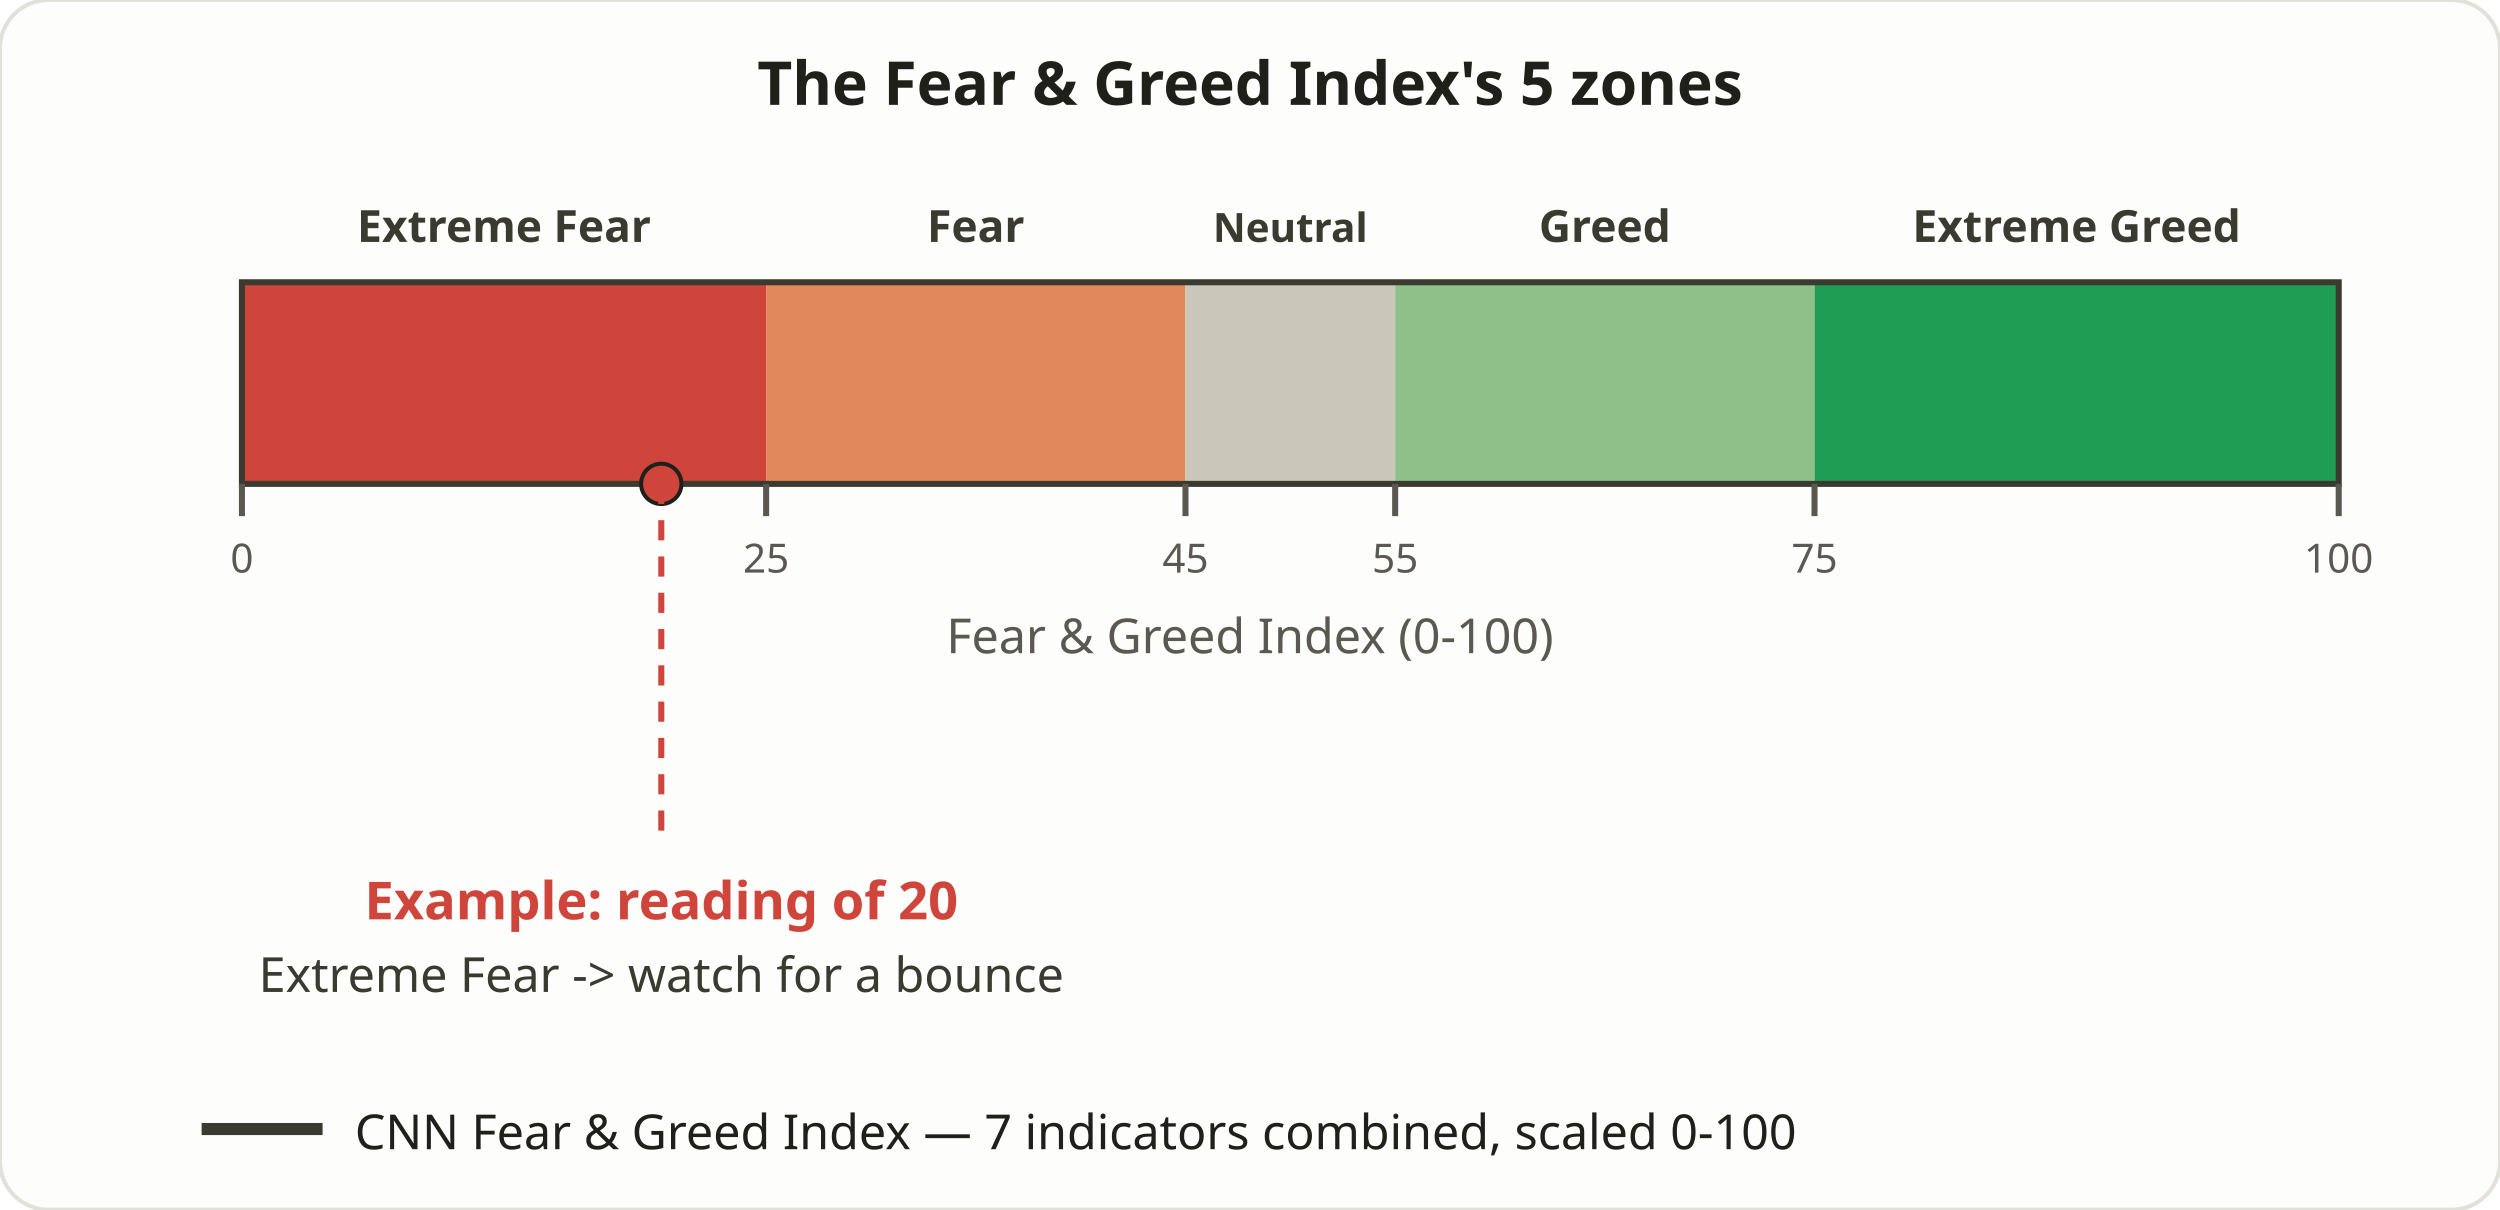
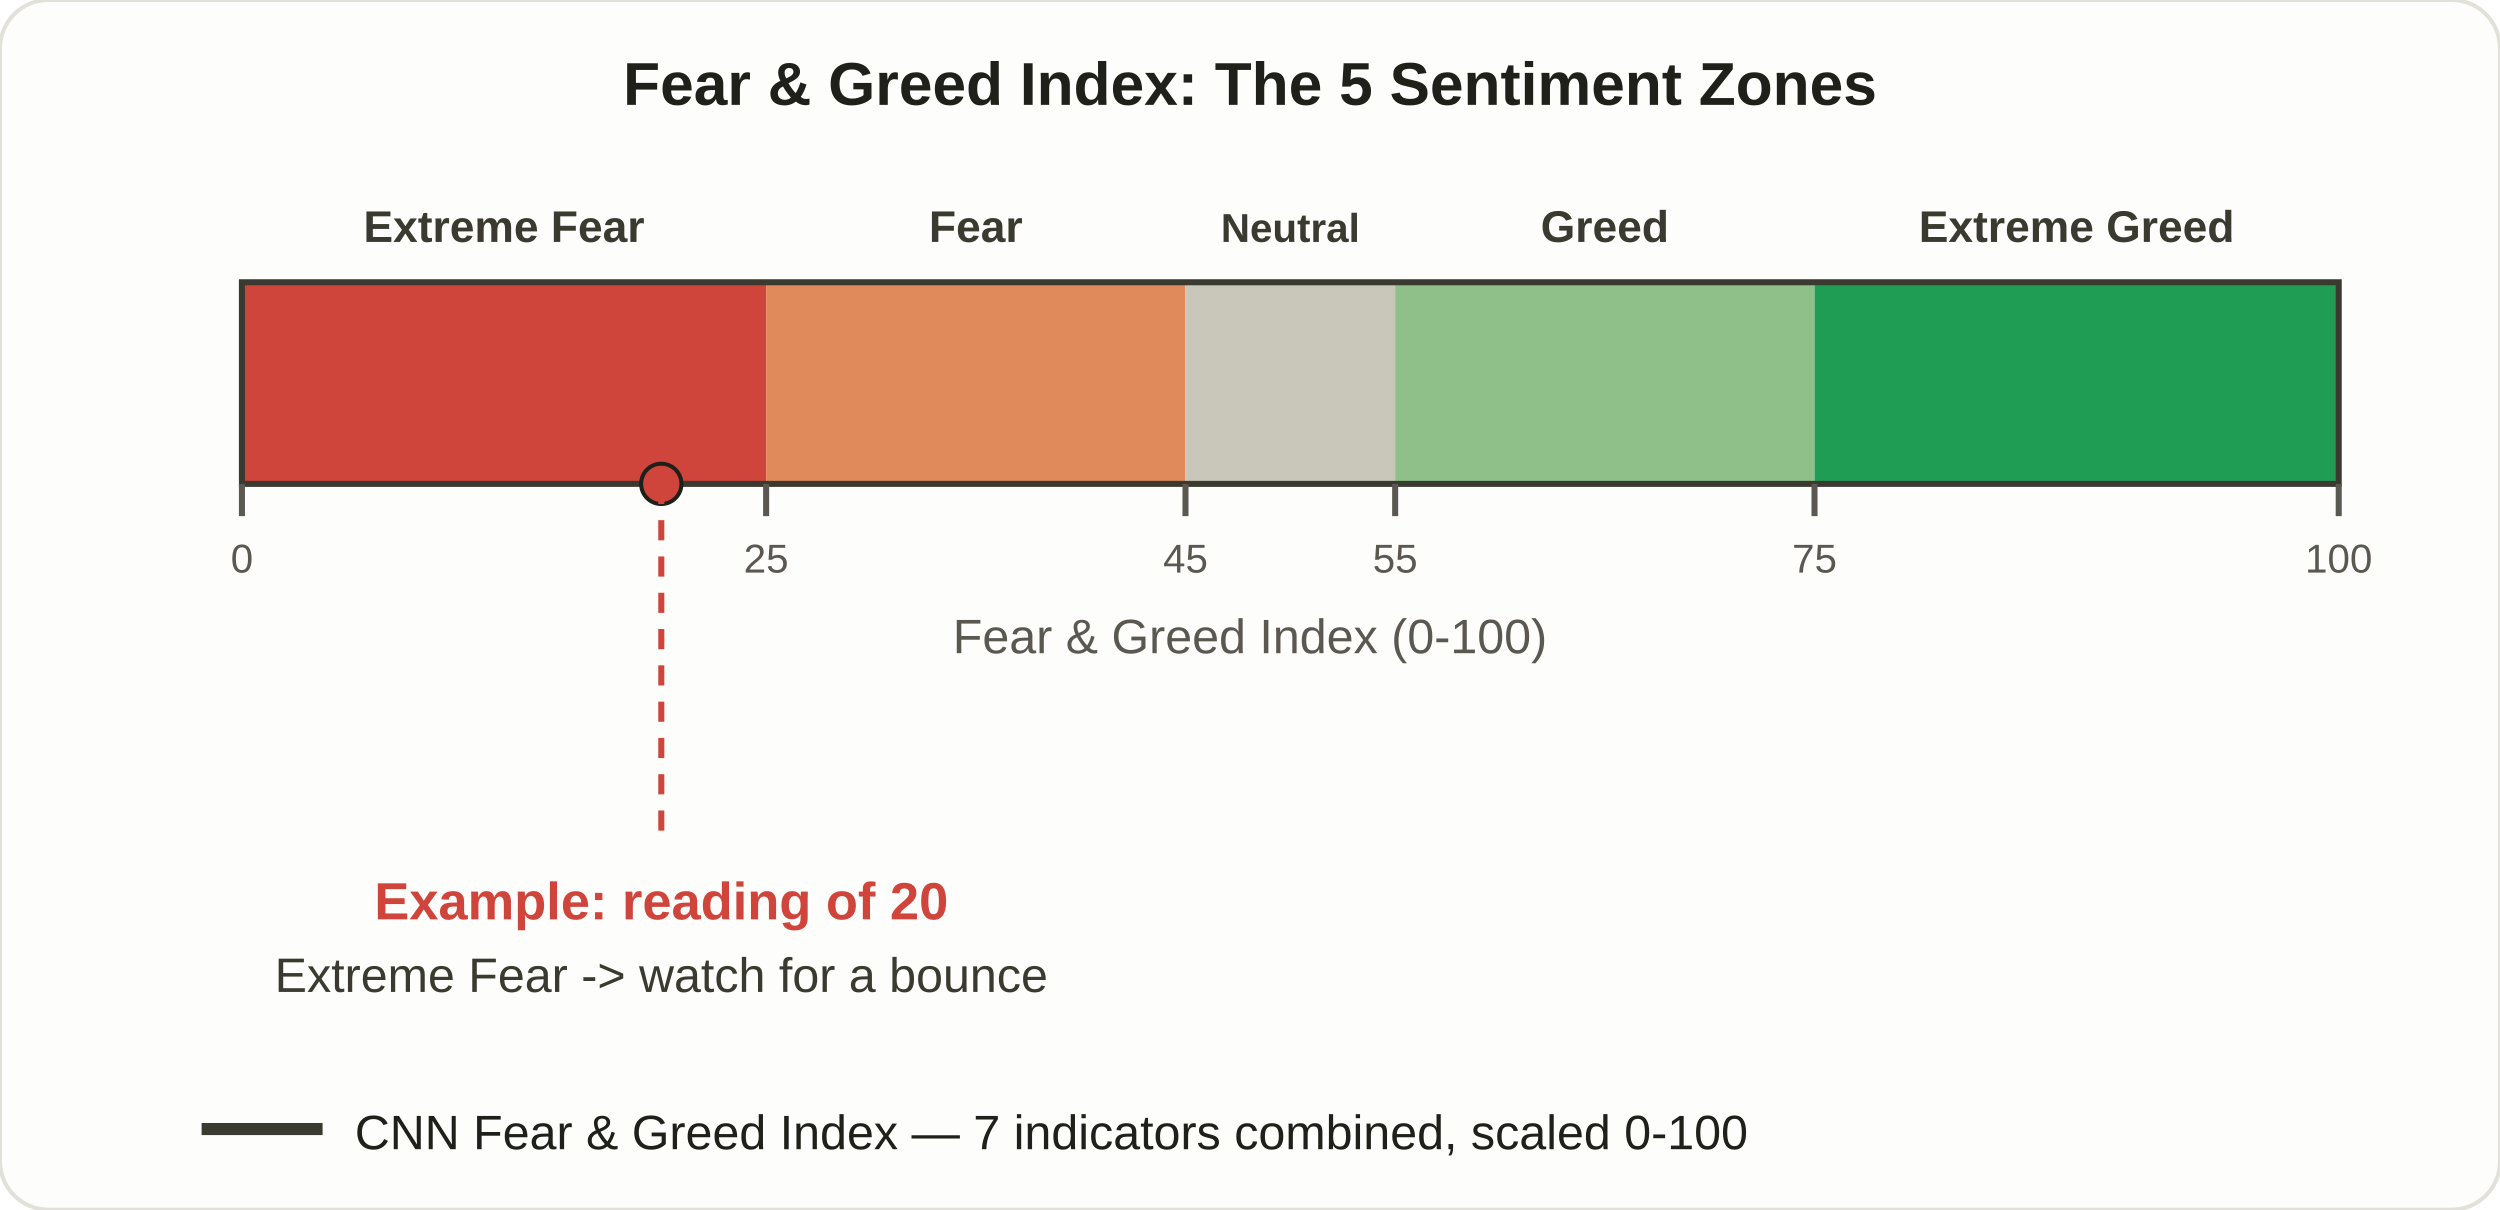
- <svg xmlns="http://www.w3.org/2000/svg" viewBox="0 0 620 300" font-family="'Malgun Gothic', 'Apple SD Gothic Neo', sans-serif">
+ <svg xmlns="http://www.w3.org/2000/svg" viewBox="0 0 620 300" font-family="'Segoe UI', 'Helvetica Neue', Arial, sans-serif">
  <rect x="0" y="0" width="620" height="300" rx="12" fill="#fdfdfb" stroke="#e1e0d9" />
-   <text x="310" y="26" font-size="15" fill="#20201a" text-anchor="middle" font-weight="700">The Fear &amp; Greed Index's 5 zones</text>
+   <text x="310" y="26" font-size="15" fill="#20201a" text-anchor="middle" font-weight="700">Fear &amp; Greed Index: The 5 Sentiment Zones</text>
  <text x="125" y="60" font-size="11" fill="#3a3a30" text-anchor="middle" font-weight="700">Extreme Fear</text>
  <text x="242" y="60" font-size="11" fill="#3a3a30" text-anchor="middle" font-weight="700">Fear</text>
  <text x="320" y="60" font-size="10" fill="#3a3a30" text-anchor="middle" font-weight="700">Neutral</text>
  <text x="398" y="60" font-size="11" fill="#3a3a30" text-anchor="middle" font-weight="700">Greed</text>
  <text x="515" y="60" font-size="11" fill="#3a3a30" text-anchor="middle" font-weight="700">Extreme Greed</text>
  <rect x="60" y="70" width="130" height="50" fill="#d0453b" />
  <rect x="190" y="70" width="104" height="50" fill="#e08a5c" />
  <rect x="294" y="70" width="52" height="50" fill="#c9c7ba" />
  <rect x="346" y="70" width="104" height="50" fill="#8fc08a" />
  <rect x="450" y="70" width="130" height="50" fill="#1f9d55" />
  <rect x="60" y="70" width="520" height="50" fill="none" stroke="#3a3a30" stroke-width="1.5" />
  <line x1="60" y1="120" x2="60" y2="128" stroke="#5a5850" stroke-width="1.5" />
  <line x1="190" y1="120" x2="190" y2="128" stroke="#5a5850" stroke-width="1.5" />
  <line x1="294" y1="120" x2="294" y2="128" stroke="#5a5850" stroke-width="1.5" />
  <line x1="346" y1="120" x2="346" y2="128" stroke="#5a5850" stroke-width="1.5" />
  <line x1="450" y1="120" x2="450" y2="128" stroke="#5a5850" stroke-width="1.5" />
  <line x1="580" y1="120" x2="580" y2="128" stroke="#5a5850" stroke-width="1.5" />
  <text x="60" y="142" font-size="10" fill="#5a5850" text-anchor="middle">0</text>
  <text x="190" y="142" font-size="10" fill="#5a5850" text-anchor="middle">25</text>
  <text x="294" y="142" font-size="10" fill="#5a5850" text-anchor="middle">45</text>
  <text x="346" y="142" font-size="10" fill="#5a5850" text-anchor="middle">55</text>
  <text x="450" y="142" font-size="10" fill="#5a5850" text-anchor="middle">75</text>
  <text x="580" y="142" font-size="10" fill="#5a5850" text-anchor="middle">100</text>
  <text x="310" y="162" font-size="12" fill="#5a5850" text-anchor="middle">Fear &amp; Greed Index (0-100)</text>
  <circle cx="164" cy="120" r="5" fill="#d0453b" stroke="#20201a" stroke-width="1" />
  <line x1="164" y1="120" x2="164" y2="210" stroke="#d0453b" stroke-width="1.5" stroke-dasharray="5,4" />
  <text x="164" y="228" font-size="13" fill="#d0453b" text-anchor="middle" font-weight="700">Example: reading of 20</text>
  <text x="164" y="246" font-size="12" fill="#3a3a30" text-anchor="middle">Extreme Fear -&gt; watch for a bounce</text>
  <line x1="50" y1="280" x2="80" y2="280" stroke="#3a3a30" stroke-width="3" />
  <text x="88" y="285" font-size="12" fill="#20201a" text-anchor="start" font-weight="400">CNN Fear &amp; Greed Index — 7 indicators combined, scaled 0-100</text>
</svg>
